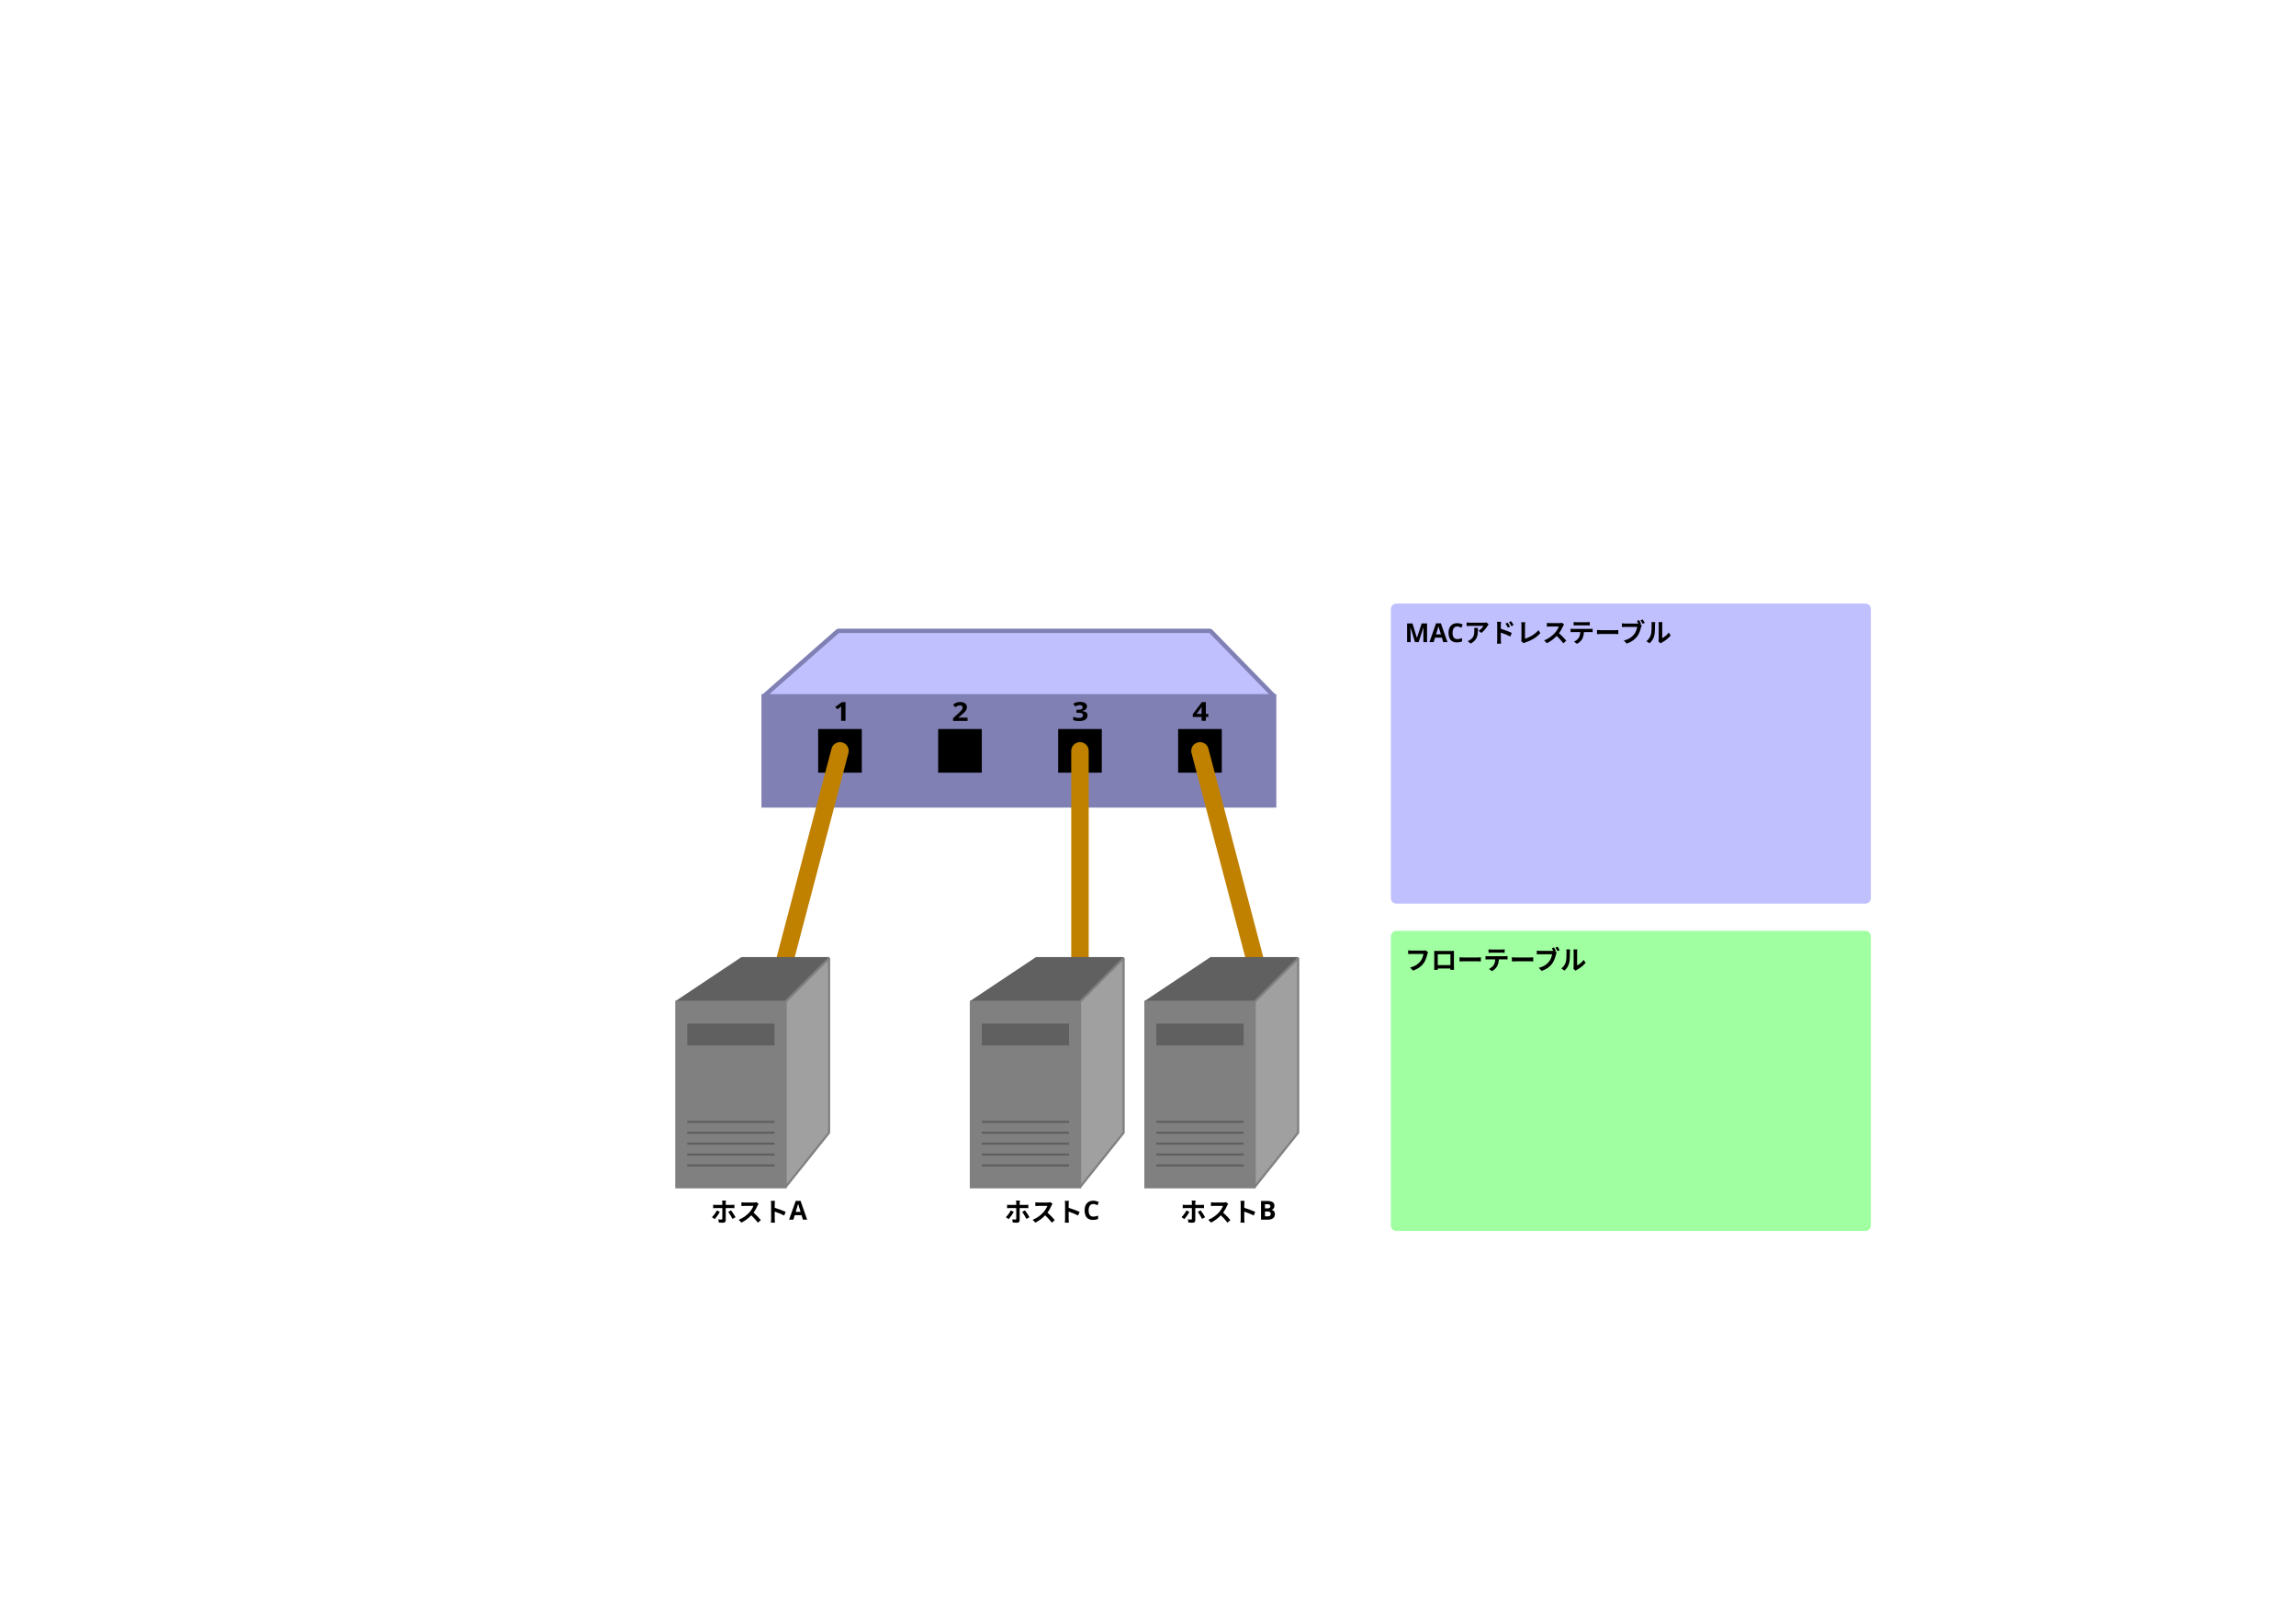
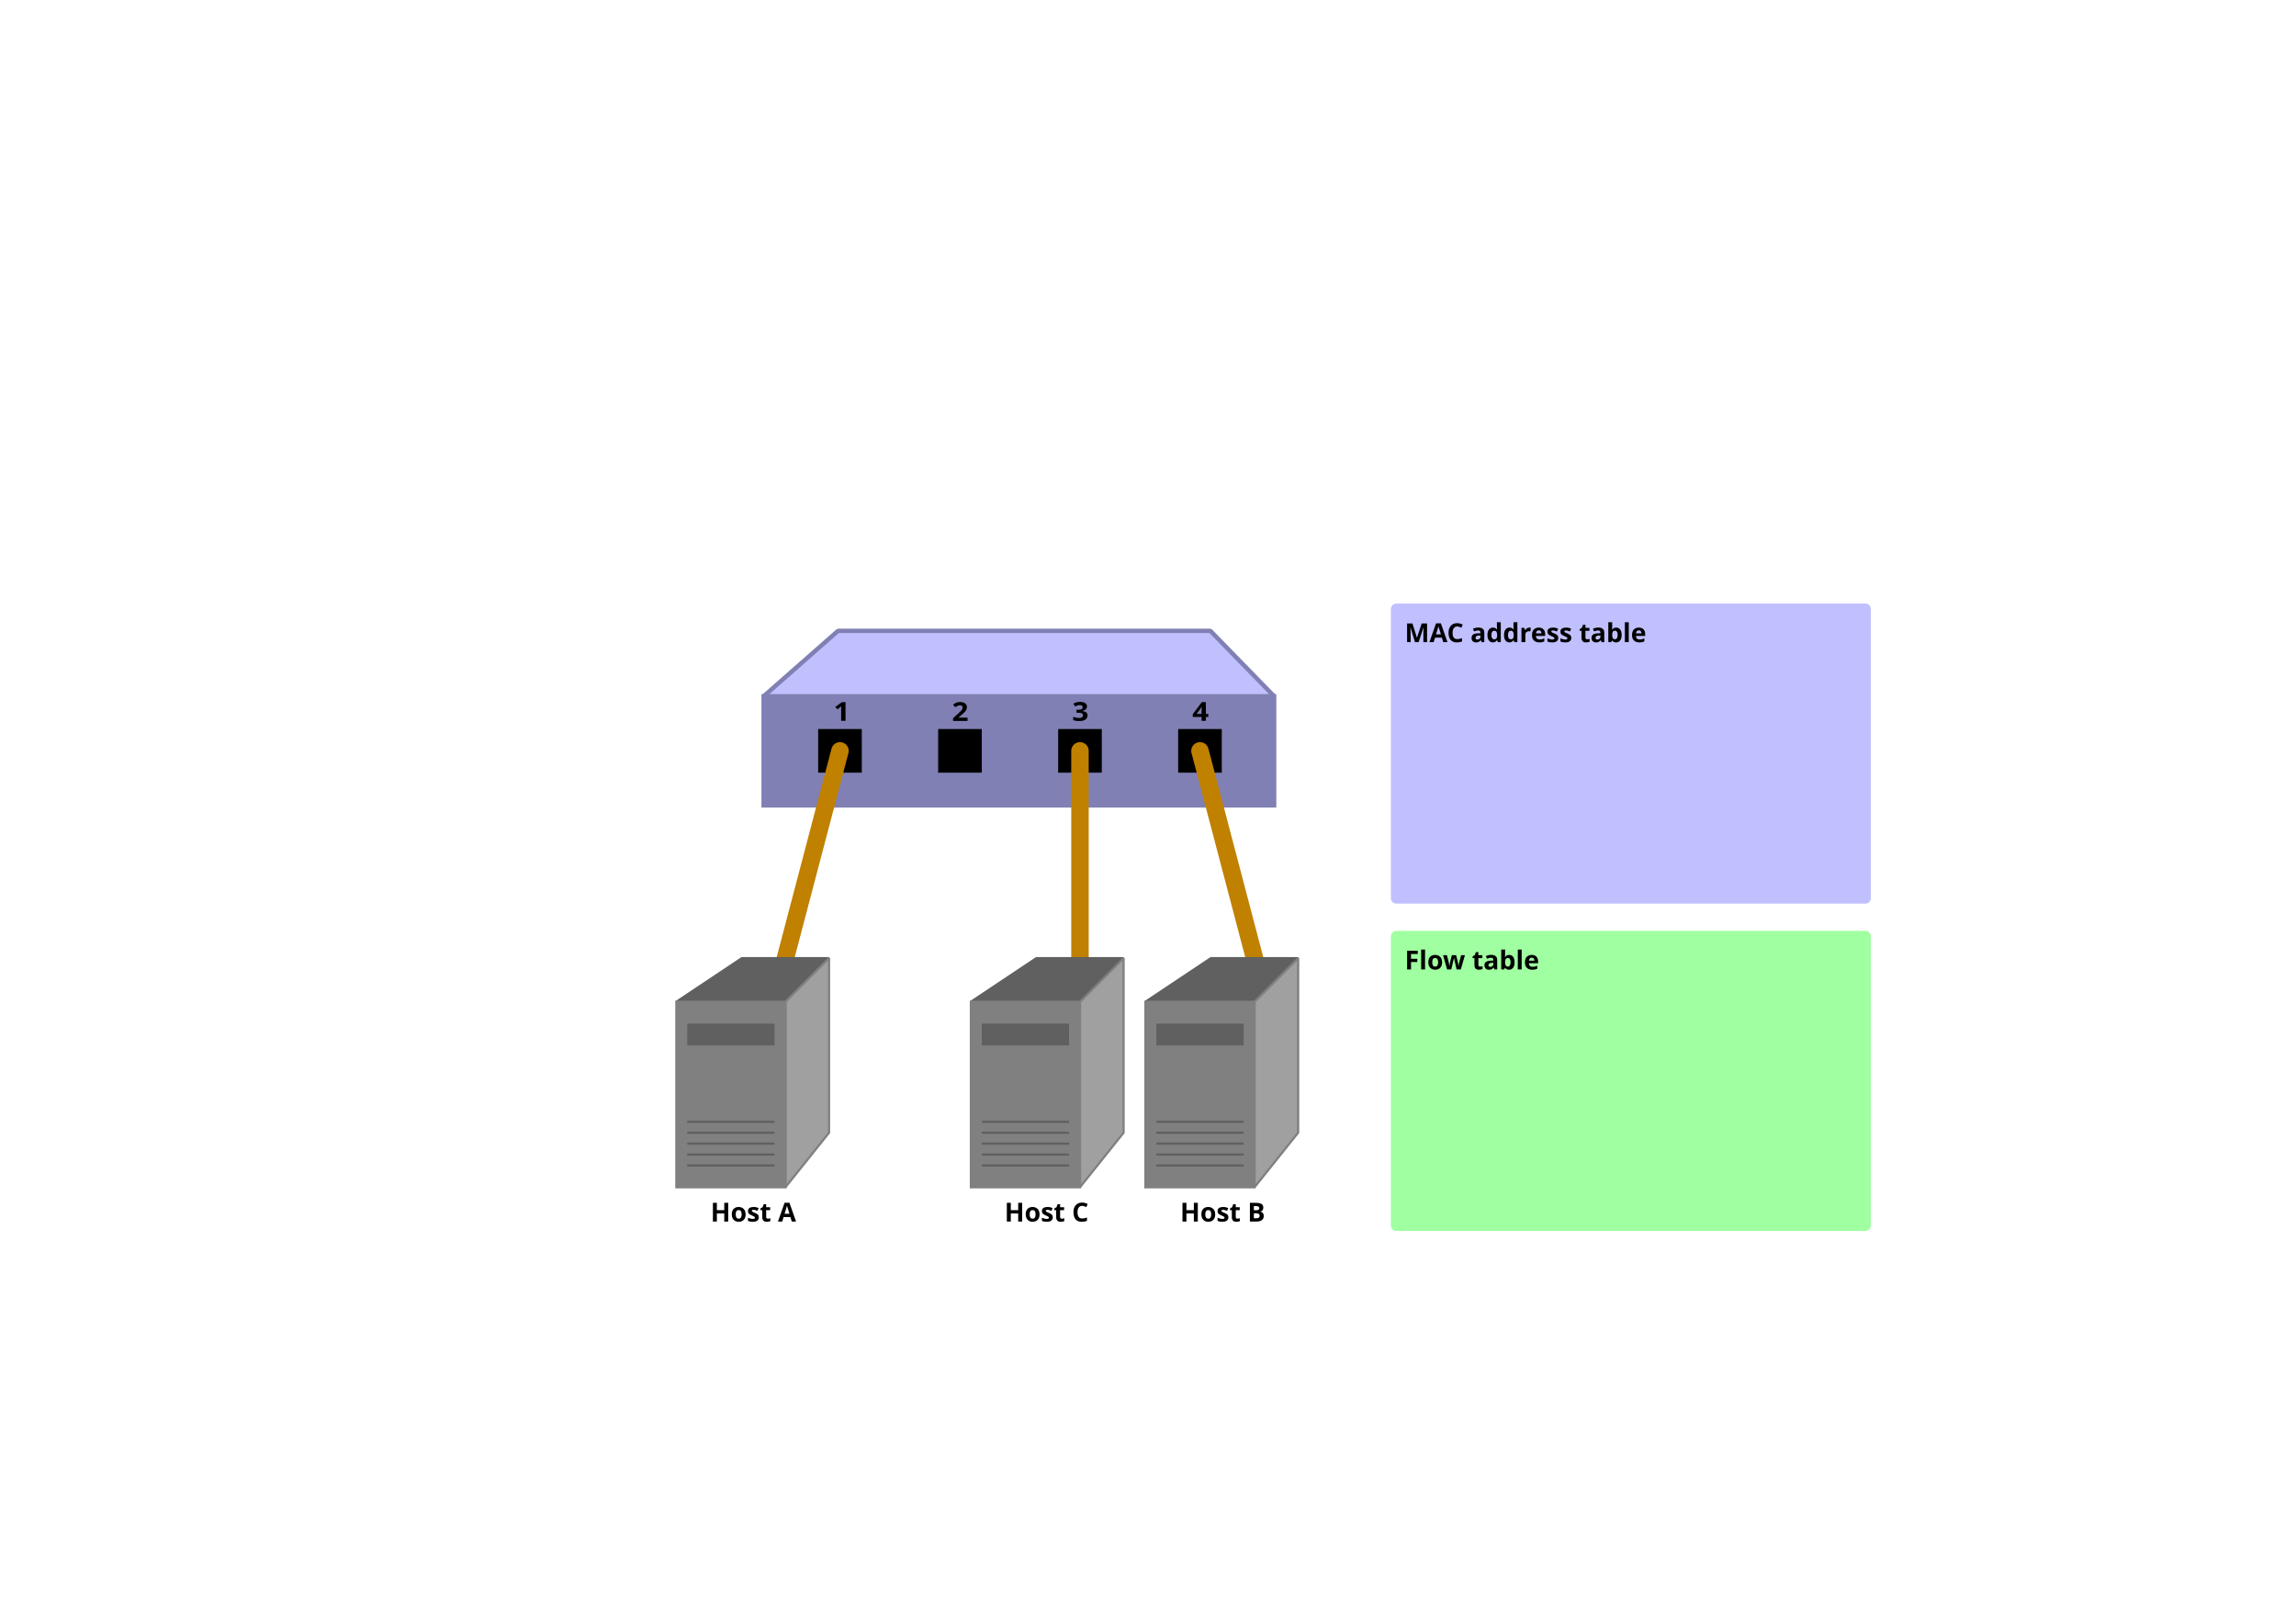
<svg xmlns="http://www.w3.org/2000/svg" width="1052.362" height="744.094" id="svg2" version="1.1">
  <defs id="defs4">
    </defs>
  <g id="layer1" transform="translate(0,-308.2677)">
    <g id="g4148">
      <rect y="627.362" x="350" height="50" width="234" id="rect3057" style="fill:#8080b4;fill-opacity:1;stroke:#8080b4;stroke-width:2;stroke-miterlimit:4;stroke-opacity:1;stroke-dasharray:none" />
      <rect y="642.362" x="375" height="20" width="20" id="rect3827" style="fill:#000000;fill-opacity:1;stroke:none" />
      <path id="path3861" d="m 350,627.362 34.125,-30 170.625,0 29.25,30 z" style="fill:#c0c0ff;fill-opacity:1;stroke:#8080b4;stroke-width:2;stroke-linecap:butt;stroke-linejoin:bevel;stroke-miterlimit:4;stroke-opacity:1;stroke-dasharray:none" />
      <rect y="642.362" x="485" height="20" width="20" id="rect3827-1" style="fill:#000000;fill-opacity:1;stroke:none" />
      <rect y="642.362" x="430" height="20" width="20" id="rect3827-7" style="fill:#000000;fill-opacity:1;stroke:none" />
      <rect y="642.362" x="540" height="20" width="20" id="rect3827-6" style="fill:#000000;fill-opacity:1;stroke:none" />
      <text transform="scale(1.052375,0.9502318)" id="text4099" y="672.049" x="363.037" style="font-size:12.628px;font-style:normal;font-variant:normal;font-weight:bold;font-stretch:normal;line-height:125%;letter-spacing:0px;word-spacing:0px;fill:#000000;fill-opacity:1;stroke:none;font-family:Droid Sans;-inkscape-font-specification:Droid Sans Bold" xml:space="preserve">
        <tspan y="672.049" x="363.037" id="tspan4101">1</tspan>
      </text>
      <text transform="scale(1.052375,0.9502318)" id="text4099-9" y="672.114" x="414.584" style="font-size:12.628px;font-style:normal;font-variant:normal;font-weight:bold;font-stretch:normal;line-height:125%;letter-spacing:0px;word-spacing:0px;fill:#000000;fill-opacity:1;stroke:none;font-family:Droid Sans;-inkscape-font-specification:Droid Sans Bold" xml:space="preserve">
        <tspan y="672.114" x="414.584" id="tspan4101-2">2</tspan>
      </text>
      <text transform="scale(1.052375,0.9502318)" id="text4099-5" y="672.052" x="466.955" style="font-size:12.628px;font-style:normal;font-variant:normal;font-weight:bold;font-stretch:normal;line-height:125%;letter-spacing:0px;word-spacing:0px;fill:#000000;fill-opacity:1;stroke:none;font-family:Droid Sans;-inkscape-font-specification:Droid Sans Bold" xml:space="preserve">
        <tspan y="672.052" x="466.955" id="tspan4101-9">3</tspan>
      </text>
      <text transform="scale(1.052375,0.9502318)" id="text4099-55" y="672.049" x="519.27" style="font-size:12.628px;font-style:normal;font-variant:normal;font-weight:bold;font-stretch:normal;line-height:125%;letter-spacing:0px;word-spacing:0px;fill:#000000;fill-opacity:1;stroke:none;font-family:Droid Sans;-inkscape-font-specification:Droid Sans Bold" xml:space="preserve">
        <tspan y="672.049" x="519.27" id="tspan4101-98">4</tspan>
      </text>
    </g>
    <path style="fill:none;stroke:#c08000;stroke-width:8;stroke-linecap:round;stroke-linejoin:round;stroke-opacity:1;stroke-miterlimit:4;stroke-dasharray:none;fill-opacity:1" d="m 360,439.094 25,-95" id="path4054" transform="translate(0,308.2677)" />
    <path style="fill:none;stroke:#c08000;stroke-width:8;stroke-linecap:round;stroke-linejoin:round;stroke-miterlimit:4;stroke-opacity:1;stroke-dasharray:none" d="m 495,747.362 0,-95" id="path4054-0" />
    <path style="fill:none;stroke:#c08000;stroke-width:8;stroke-linecap:round;stroke-linejoin:round;stroke-miterlimit:4;stroke-opacity:1;stroke-dasharray:none" d="m 575,747.362 -25,-95" id="path4054-5" />
    <g id="g4290">
      <g id="g4279">
        <path style="fill:#606060;fill-opacity:1;stroke:#606060;stroke-width:1;stroke-linecap:butt;stroke-linejoin:bevel;stroke-miterlimit:4;stroke-opacity:1;stroke-dasharray:none" d="m 310,767.362 30,-20 40,0 -20,20 z" id="path3924" />
        <path style="fill:#a0a0a0;fill-opacity:1;stroke:#808080;stroke-width:1px;stroke-linecap:butt;stroke-linejoin:bevel;stroke-opacity:1" d="m 380,747.362 -20,20 0,85 20,-25 z" id="path3926" />
        <rect style="fill:#808080;fill-opacity:1;stroke:#808080;stroke-width:1;stroke-linejoin:miter;stroke-miterlimit:4;stroke-opacity:1;stroke-dasharray:none;stroke-dashoffset:0" id="rect3905" width="50" height="85" x="310" y="767.362" />
        <rect style="fill:#606060;fill-opacity:1;stroke:none" id="rect3912" width="40" height="10" x="315" y="777.362" />
        <path style="fill:none;stroke:#606060;stroke-width:1px;stroke-linecap:butt;stroke-linejoin:miter;stroke-opacity:1" d="m 315,822.362 40,0" id="path3914" />
        <path style="fill:none;stroke:#606060;stroke-width:1px;stroke-linecap:butt;stroke-linejoin:miter;stroke-opacity:1" d="m 315,827.362 40,0" id="path3916" />
        <path style="fill:none;stroke:#606060;stroke-width:1px;stroke-linecap:butt;stroke-linejoin:miter;stroke-opacity:1" d="m 315,832.362 40,0" id="path3918" />
        <path style="fill:none;stroke:#606060;stroke-width:1px;stroke-linecap:butt;stroke-linejoin:miter;stroke-opacity:1" d="m 315,837.362 40,0" id="path3920" />
        <path style="fill:none;stroke:#606060;stroke-width:1px;stroke-linecap:butt;stroke-linejoin:miter;stroke-opacity:1" d="m 315,842.362 40,0" id="path3922" />
      </g>
      <text id="text4164" y="868.056" x="325.685" style="font-size:12px;font-style:normal;font-variant:normal;font-weight:bold;font-stretch:normal;line-height:125%;letter-spacing:0px;word-spacing:0px;fill:#000000;fill-opacity:1;stroke:none;font-family:Sans;-inkscape-font-specification:Sans Bold" xml:space="preserve">
-         <tspan y="868.056" x="325.685" id="tspan4166">ホストA</tspan>
+         <tspan y="868.056" x="325.685" id="tspan4166">Host A</tspan>
      </text>
    </g>
    <g id="g4326">
      <g id="g4315">
        <path style="fill:#606060;fill-opacity:1;stroke:#606060;stroke-width:1;stroke-linecap:butt;stroke-linejoin:bevel;stroke-miterlimit:4;stroke-opacity:1;stroke-dasharray:none" d="m 445,767.362 30,-20 40,0 -20,20 z" id="path3924-6" />
        <path style="fill:#a0a0a0;fill-opacity:1;stroke:#808080;stroke-width:1px;stroke-linecap:butt;stroke-linejoin:bevel;stroke-opacity:1" d="m 515,747.362 -20,20 0,85 20,-25 z" id="path3926-1" />
        <rect style="fill:#808080;fill-opacity:1;stroke:#808080;stroke-width:1;stroke-linejoin:miter;stroke-miterlimit:4;stroke-opacity:1;stroke-dasharray:none;stroke-dashoffset:0" id="rect3905-1" width="50" height="85" x="445" y="767.362" />
        <rect style="fill:#606060;fill-opacity:1;stroke:none" id="rect3912-4" width="40" height="10" x="450" y="777.362" />
        <path style="fill:none;stroke:#606060;stroke-width:1px;stroke-linecap:butt;stroke-linejoin:miter;stroke-opacity:1" d="m 450,822.362 40,0" id="path3914-7" />
        <path style="fill:none;stroke:#606060;stroke-width:1px;stroke-linecap:butt;stroke-linejoin:miter;stroke-opacity:1" d="m 450,827.362 40,0" id="path3916-1" />
        <path style="fill:none;stroke:#606060;stroke-width:1px;stroke-linecap:butt;stroke-linejoin:miter;stroke-opacity:1" d="m 450,832.362 40,0" id="path3918-4" />
        <path style="fill:none;stroke:#606060;stroke-width:1px;stroke-linecap:butt;stroke-linejoin:miter;stroke-opacity:1" d="m 450,837.362 40,0" id="path3920-6" />
        <path style="fill:none;stroke:#606060;stroke-width:1px;stroke-linecap:butt;stroke-linejoin:miter;stroke-opacity:1" d="m 450,842.362 40,0" id="path3922-1" />
      </g>
      <text id="text4164-7" y="868.056" x="460.406" style="font-size:12px;font-style:normal;font-variant:normal;font-weight:bold;font-stretch:normal;line-height:125%;letter-spacing:0px;word-spacing:0px;fill:#000000;fill-opacity:1;stroke:none;font-family:Sans;-inkscape-font-specification:Sans Bold" xml:space="preserve">
-         <tspan id="tspan4198" y="868.056" x="460.406">ホストC</tspan>
+         <tspan id="tspan4198" y="868.056" x="460.406">Host C</tspan>
      </text>
    </g>
    <g id="g4362">
      <g id="g4351">
        <path style="fill:#606060;fill-opacity:1;stroke:#606060;stroke-width:1;stroke-linecap:butt;stroke-linejoin:bevel;stroke-miterlimit:4;stroke-opacity:1;stroke-dasharray:none" d="m 525,767.362 30,-20 40,0 -20,20 z" id="path3924-4" />
        <path style="fill:#a0a0a0;fill-opacity:1;stroke:#808080;stroke-width:1px;stroke-linecap:butt;stroke-linejoin:bevel;stroke-opacity:1" d="m 595,747.362 -20,20 0,85 20,-25 z" id="path3926-5" />
        <rect style="fill:#808080;fill-opacity:1;stroke:#808080;stroke-width:1;stroke-linejoin:miter;stroke-miterlimit:4;stroke-opacity:1;stroke-dasharray:none;stroke-dashoffset:0" id="rect3905-8" width="50" height="85" x="525" y="767.362" />
        <rect style="fill:#606060;fill-opacity:1;stroke:none" id="rect3912-1" width="40" height="10" x="530" y="777.362" />
        <path style="fill:none;stroke:#606060;stroke-width:1px;stroke-linecap:butt;stroke-linejoin:miter;stroke-opacity:1" d="m 530,822.362 40,0" id="path3914-1" />
        <path style="fill:none;stroke:#606060;stroke-width:1px;stroke-linecap:butt;stroke-linejoin:miter;stroke-opacity:1" d="m 530,827.362 40,0" id="path3916-18" />
        <path style="fill:none;stroke:#606060;stroke-width:1px;stroke-linecap:butt;stroke-linejoin:miter;stroke-opacity:1" d="m 530,832.362 40,0" id="path3918-0" />
        <path style="fill:none;stroke:#606060;stroke-width:1px;stroke-linecap:butt;stroke-linejoin:miter;stroke-opacity:1" d="m 530,837.362 40,0" id="path3920-8" />
        <path style="fill:none;stroke:#606060;stroke-width:1px;stroke-linecap:butt;stroke-linejoin:miter;stroke-opacity:1" d="m 530,842.362 40,0" id="path3922-0" />
      </g>
      <text id="text4164-4" y="868.056" x="540.91" style="font-size:12px;font-style:normal;font-variant:normal;font-weight:bold;font-stretch:normal;line-height:125%;letter-spacing:0px;word-spacing:0px;fill:#000000;fill-opacity:1;stroke:none;font-family:Sans;-inkscape-font-specification:Sans Bold" xml:space="preserve">
-         <tspan y="868.056" x="540.91" id="tspan4166-9">ホストB</tspan>
+         <tspan y="868.056" x="540.91" id="tspan4166-9">Host B</tspan>
      </text>
    </g>
    <rect style="fill:#c0c0ff;fill-opacity:1;stroke:#c0c0ff;stroke-width:5;stroke-linecap:round;stroke-linejoin:round;stroke-miterlimit:4;stroke-opacity:1;stroke-dasharray:none;stroke-dashoffset:0" id="rect4395" width="215" height="132.5" x="640" y="587.362" />
    <rect style="fill:#a0ffa0;fill-opacity:1;stroke:#a0ffa0;stroke-width:5;stroke-linecap:round;stroke-linejoin:round;stroke-miterlimit:4;stroke-opacity:1;stroke-dasharray:none;stroke-dashoffset:0" id="rect4395-5" width="215" height="132.5" x="640" y="737.362" />
    <text xml:space="preserve" style="font-size:12px;font-style:normal;font-variant:normal;font-weight:bold;font-stretch:normal;line-height:125%;letter-spacing:0px;word-spacing:0px;fill:#000000;fill-opacity:1;stroke:none;font-family:Sans;-inkscape-font-specification:Sans Bold" x="643.857" y="602.54" id="text4433">
-       <tspan id="tspan4435" x="643.857" y="602.54">MACアドレステーブル</tspan>
+       <tspan id="tspan4435" x="643.857" y="602.54">MAC address table</tspan>
    </text>
    <text xml:space="preserve" style="font-size:12px;font-style:normal;font-variant:normal;font-weight:bold;font-stretch:normal;line-height:125%;letter-spacing:0px;word-spacing:0px;fill:#000000;fill-opacity:1;stroke:none;font-family:Sans;-inkscape-font-specification:Sans Bold" x="643.857" y="752.54" id="text4433-5">
-       <tspan id="tspan4435-8" x="643.857" y="752.54">フローテーブル</tspan>
+       <tspan id="tspan4435-8" x="643.857" y="752.54">Flow table</tspan>
    </text>
  </g>
</svg>
